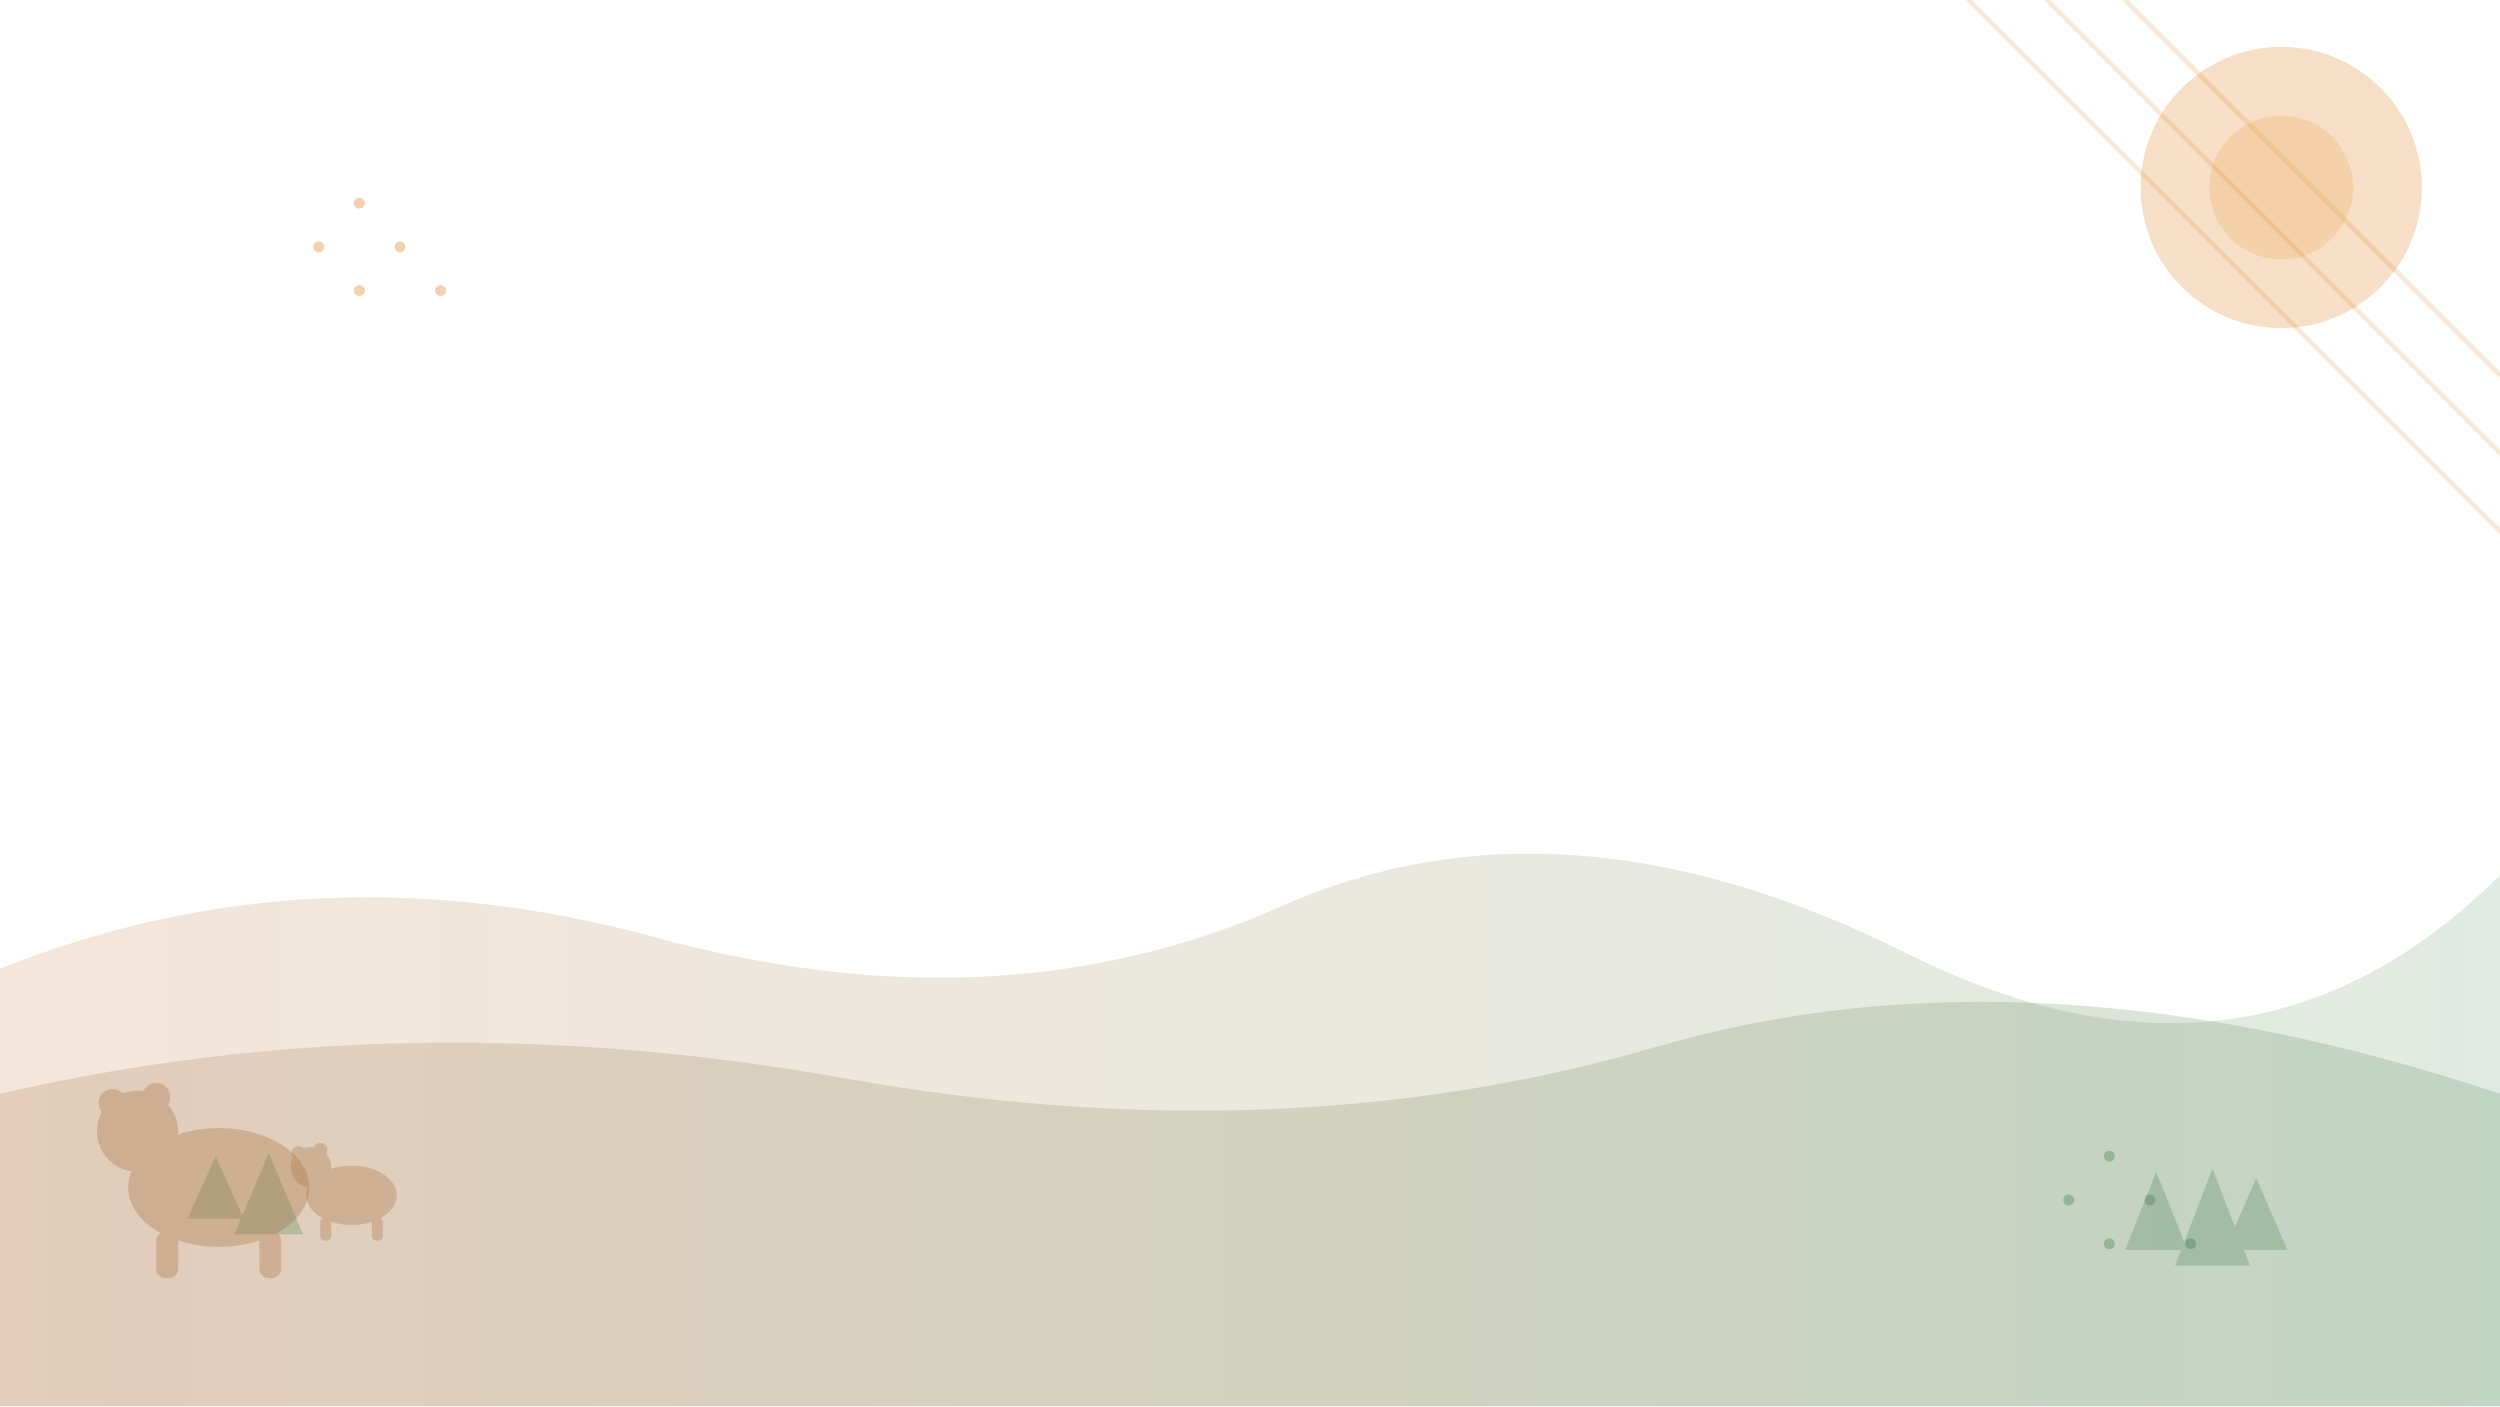
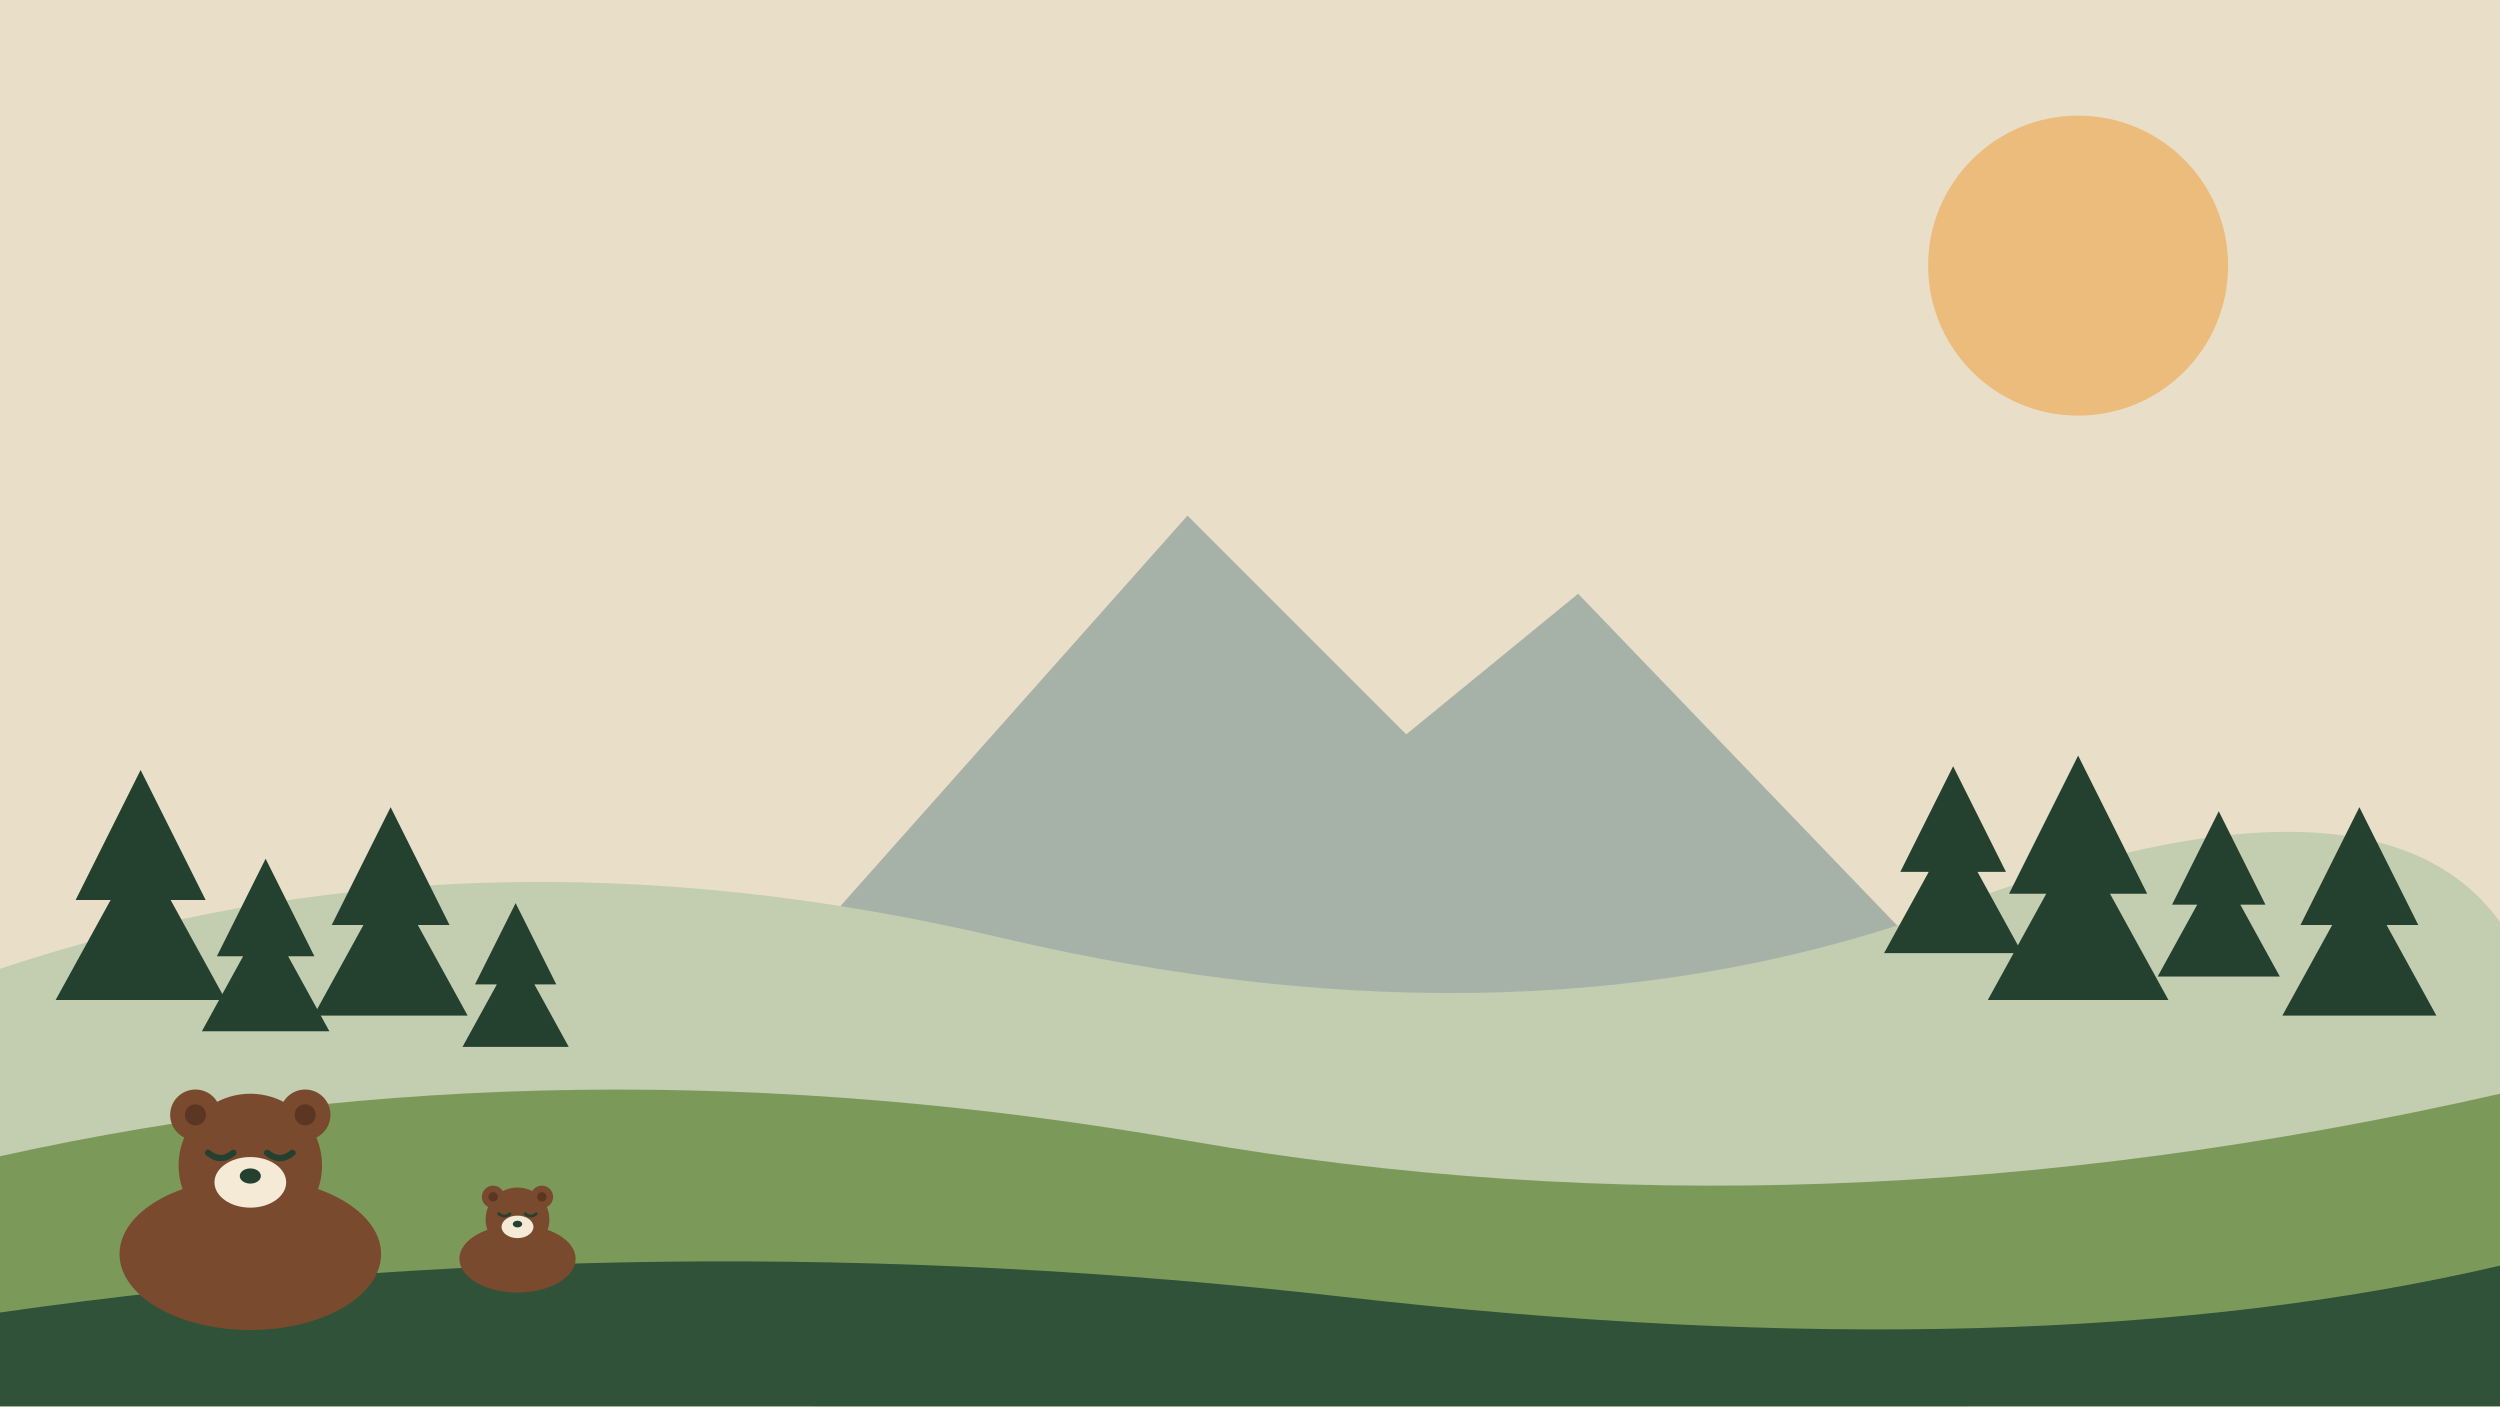
- <svg xmlns="http://www.w3.org/2000/svg" viewBox="0 0 1600 900" fill="none">
-   <defs>
-     <linearGradient id="hill1" x1="0" y1="0" x2="1" y2="0">
-       <stop offset="0" stop-color="#b85f1a" />
-       <stop offset="1" stop-color="#3f7d4a" />
-     </linearGradient>
-     <linearGradient id="hill2" x1="1" y1="0" x2="0" y2="0">
-       <stop offset="0" stop-color="#3f7d4a" />
-       <stop offset="1" stop-color="#a56a3a" />
-     </linearGradient>
-   </defs>
-   <circle cx="1460" cy="120" r="90" fill="#de8b34" opacity="0.28" />
-   <circle cx="1460" cy="120" r="46" fill="#eeae63" opacity="0.3" />
-   <path d="M0 620 Q 200 540 420 600 T 820 580 T 1220 610 T 1600 560 V 900 H 0 Z" fill="url(#hill1)" opacity="0.16" />
-   <path d="M0 700 Q 260 640 540 690 T 1060 670 T 1600 700 V 900 H 0 Z" fill="url(#hill2)" opacity="0.2" />
-   <g fill="#3f7d4a" opacity="0.26">
-     <path d="M120 780 L138 740 L156 780 Z" />
-     <path d="M150 790 L172 738 L194 790 Z" />
-     <path d="M1360 800 L1380 750 L1400 800 Z" />
-     <path d="M1392 810 L1416 748 L1440 810 Z" />
-     <path d="M1424 800 L1444 754 L1464 800 Z" />
+ <svg xmlns="http://www.w3.org/2000/svg" viewBox="0 0 1600 900" preserveAspectRatio="xMidYMid slice" fill="none">
+   <rect width="1600" height="900" fill="#e9dec7" />
+   <circle cx="1330" cy="170" r="96" fill="#ecbc7c" />
+   <path d="M520 600 L760 330 L900 470 L1010 380 L1260 640 V900 H520 Z" fill="#a6b2a8" />
+   <path d="M0 620 Q 300 520 640 600 T 1250 580 T 1600 590 V900 H0 Z" fill="#c3cdb0" />
+   <g fill="#24402f">
+     <path transform="translate(90 640) scale(3.2)" d="M0 -46 L13 -20 H6 L17 0 H-17 L-6 -20 H-13 Z" />
+     <path transform="translate(170 660) scale(2.4)" d="M0 -46 L13 -20 H6 L17 0 H-17 L-6 -20 H-13 Z" />
+     <path transform="translate(250 650) scale(2.9)" d="M0 -46 L13 -20 H6 L17 0 H-17 L-6 -20 H-13 Z" />
+     <path transform="translate(330 670) scale(2.0)" d="M0 -46 L13 -20 H6 L17 0 H-17 L-6 -20 H-13 Z" />
+     <path transform="translate(1250 610) scale(2.6)" d="M0 -46 L13 -20 H6 L17 0 H-17 L-6 -20 H-13 Z" />
+     <path transform="translate(1330 640) scale(3.4)" d="M0 -46 L13 -20 H6 L17 0 H-17 L-6 -20 H-13 Z" />
+     <path transform="translate(1420 625) scale(2.3)" d="M0 -46 L13 -20 H6 L17 0 H-17 L-6 -20 H-13 Z" />
+     <path transform="translate(1510 650) scale(2.9)" d="M0 -46 L13 -20 H6 L17 0 H-17 L-6 -20 H-13 Z" />
  </g>
-   <g transform="translate(70 690)" fill="#a56a3a" opacity="0.32">
-     <ellipse cx="70" cy="70" rx="58" ry="38" />
-     <circle cx="18" cy="34" r="26" />
-     <circle cx="2" cy="16" r="9" />
-     <circle cx="30" cy="12" r="9" />
-     <rect x="30" y="98" width="14" height="30" rx="6" />
-     <rect x="96" y="98" width="14" height="30" rx="6" />
+   <path d="M0 740 Q 360 660 760 730 T 1600 700 V900 H0 Z" fill="#7b9a5a" />
+   <path d="M0 840 Q 420 780 860 830 T 1600 810 V900 H0 Z" fill="#2f5239" />
+   <g transform="translate(90 700) scale(1.35)" fill="#7a4a2e">
+     <ellipse cx="52" cy="76" rx="62" ry="36" />
+     <circle cx="26" cy="10" r="12" />
+     <circle cx="78" cy="10" r="12" />
+     <circle cx="52" cy="34" r="34" />
+     <circle cx="26" cy="10" r="5" fill="#5b3622" />
+     <circle cx="78" cy="10" r="5" fill="#5b3622" />
+     <ellipse cx="52" cy="42" rx="17" ry="12" fill="#f4ead6" />
+     <ellipse cx="52" cy="39" rx="5" ry="3.6" fill="#24402f" />
+     <path d="M32 28 q6 5 12 0 M60 28 q6 5 12 0" stroke="#24402f" stroke-width="3" fill="none" stroke-linecap="round" />
  </g>
-   <g transform="translate(190 730) scale(0.5)" fill="#a56a3a" opacity="0.3">
-     <ellipse cx="70" cy="70" rx="58" ry="38" />
-     <circle cx="18" cy="34" r="26" />
-     <circle cx="2" cy="16" r="9" />
-     <circle cx="30" cy="12" r="9" />
-     <rect x="30" y="98" width="14" height="30" rx="6" />
-     <rect x="96" y="98" width="14" height="30" rx="6" />
-   </g>
-   <g fill="#de8b34" opacity="0.4">
-     <circle cx="230" cy="130" r="3.5" />
-     <circle cx="256" cy="158" r="3.5" />
-     <circle cx="282" cy="186" r="3.5" />
-     <circle cx="204" cy="158" r="3.5" />
-     <circle cx="230" cy="186" r="3.5" />
-   </g>
-   <g fill="#3f7d4a" opacity="0.36">
-     <circle cx="1350" cy="740" r="3.5" />
-     <circle cx="1376" cy="768" r="3.5" />
-     <circle cx="1402" cy="796" r="3.5" />
-     <circle cx="1324" cy="768" r="3.5" />
-     <circle cx="1350" cy="796" r="3.5" />
-   </g>
-   <g stroke="#de8b34" stroke-width="3" stroke-linecap="round" opacity="0.2">
-     <line x1="1260" y1="0" x2="1600" y2="340" />
-     <line x1="1310" y1="0" x2="1600" y2="290" />
-     <line x1="1360" y1="0" x2="1600" y2="240" />
+   <g transform="translate(300 760) scale(0.6)" fill="#7a4a2e">
+     <ellipse cx="52" cy="76" rx="62" ry="36" />
+     <circle cx="26" cy="10" r="12" />
+     <circle cx="78" cy="10" r="12" />
+     <circle cx="52" cy="34" r="34" />
+     <circle cx="26" cy="10" r="5" fill="#5b3622" />
+     <circle cx="78" cy="10" r="5" fill="#5b3622" />
+     <ellipse cx="52" cy="42" rx="17" ry="12" fill="#f4ead6" />
+     <ellipse cx="52" cy="39" rx="5" ry="3.6" fill="#24402f" />
+     <path d="M32 28 q6 5 12 0 M60 28 q6 5 12 0" stroke="#24402f" stroke-width="3" fill="none" stroke-linecap="round" />
  </g>
</svg>
